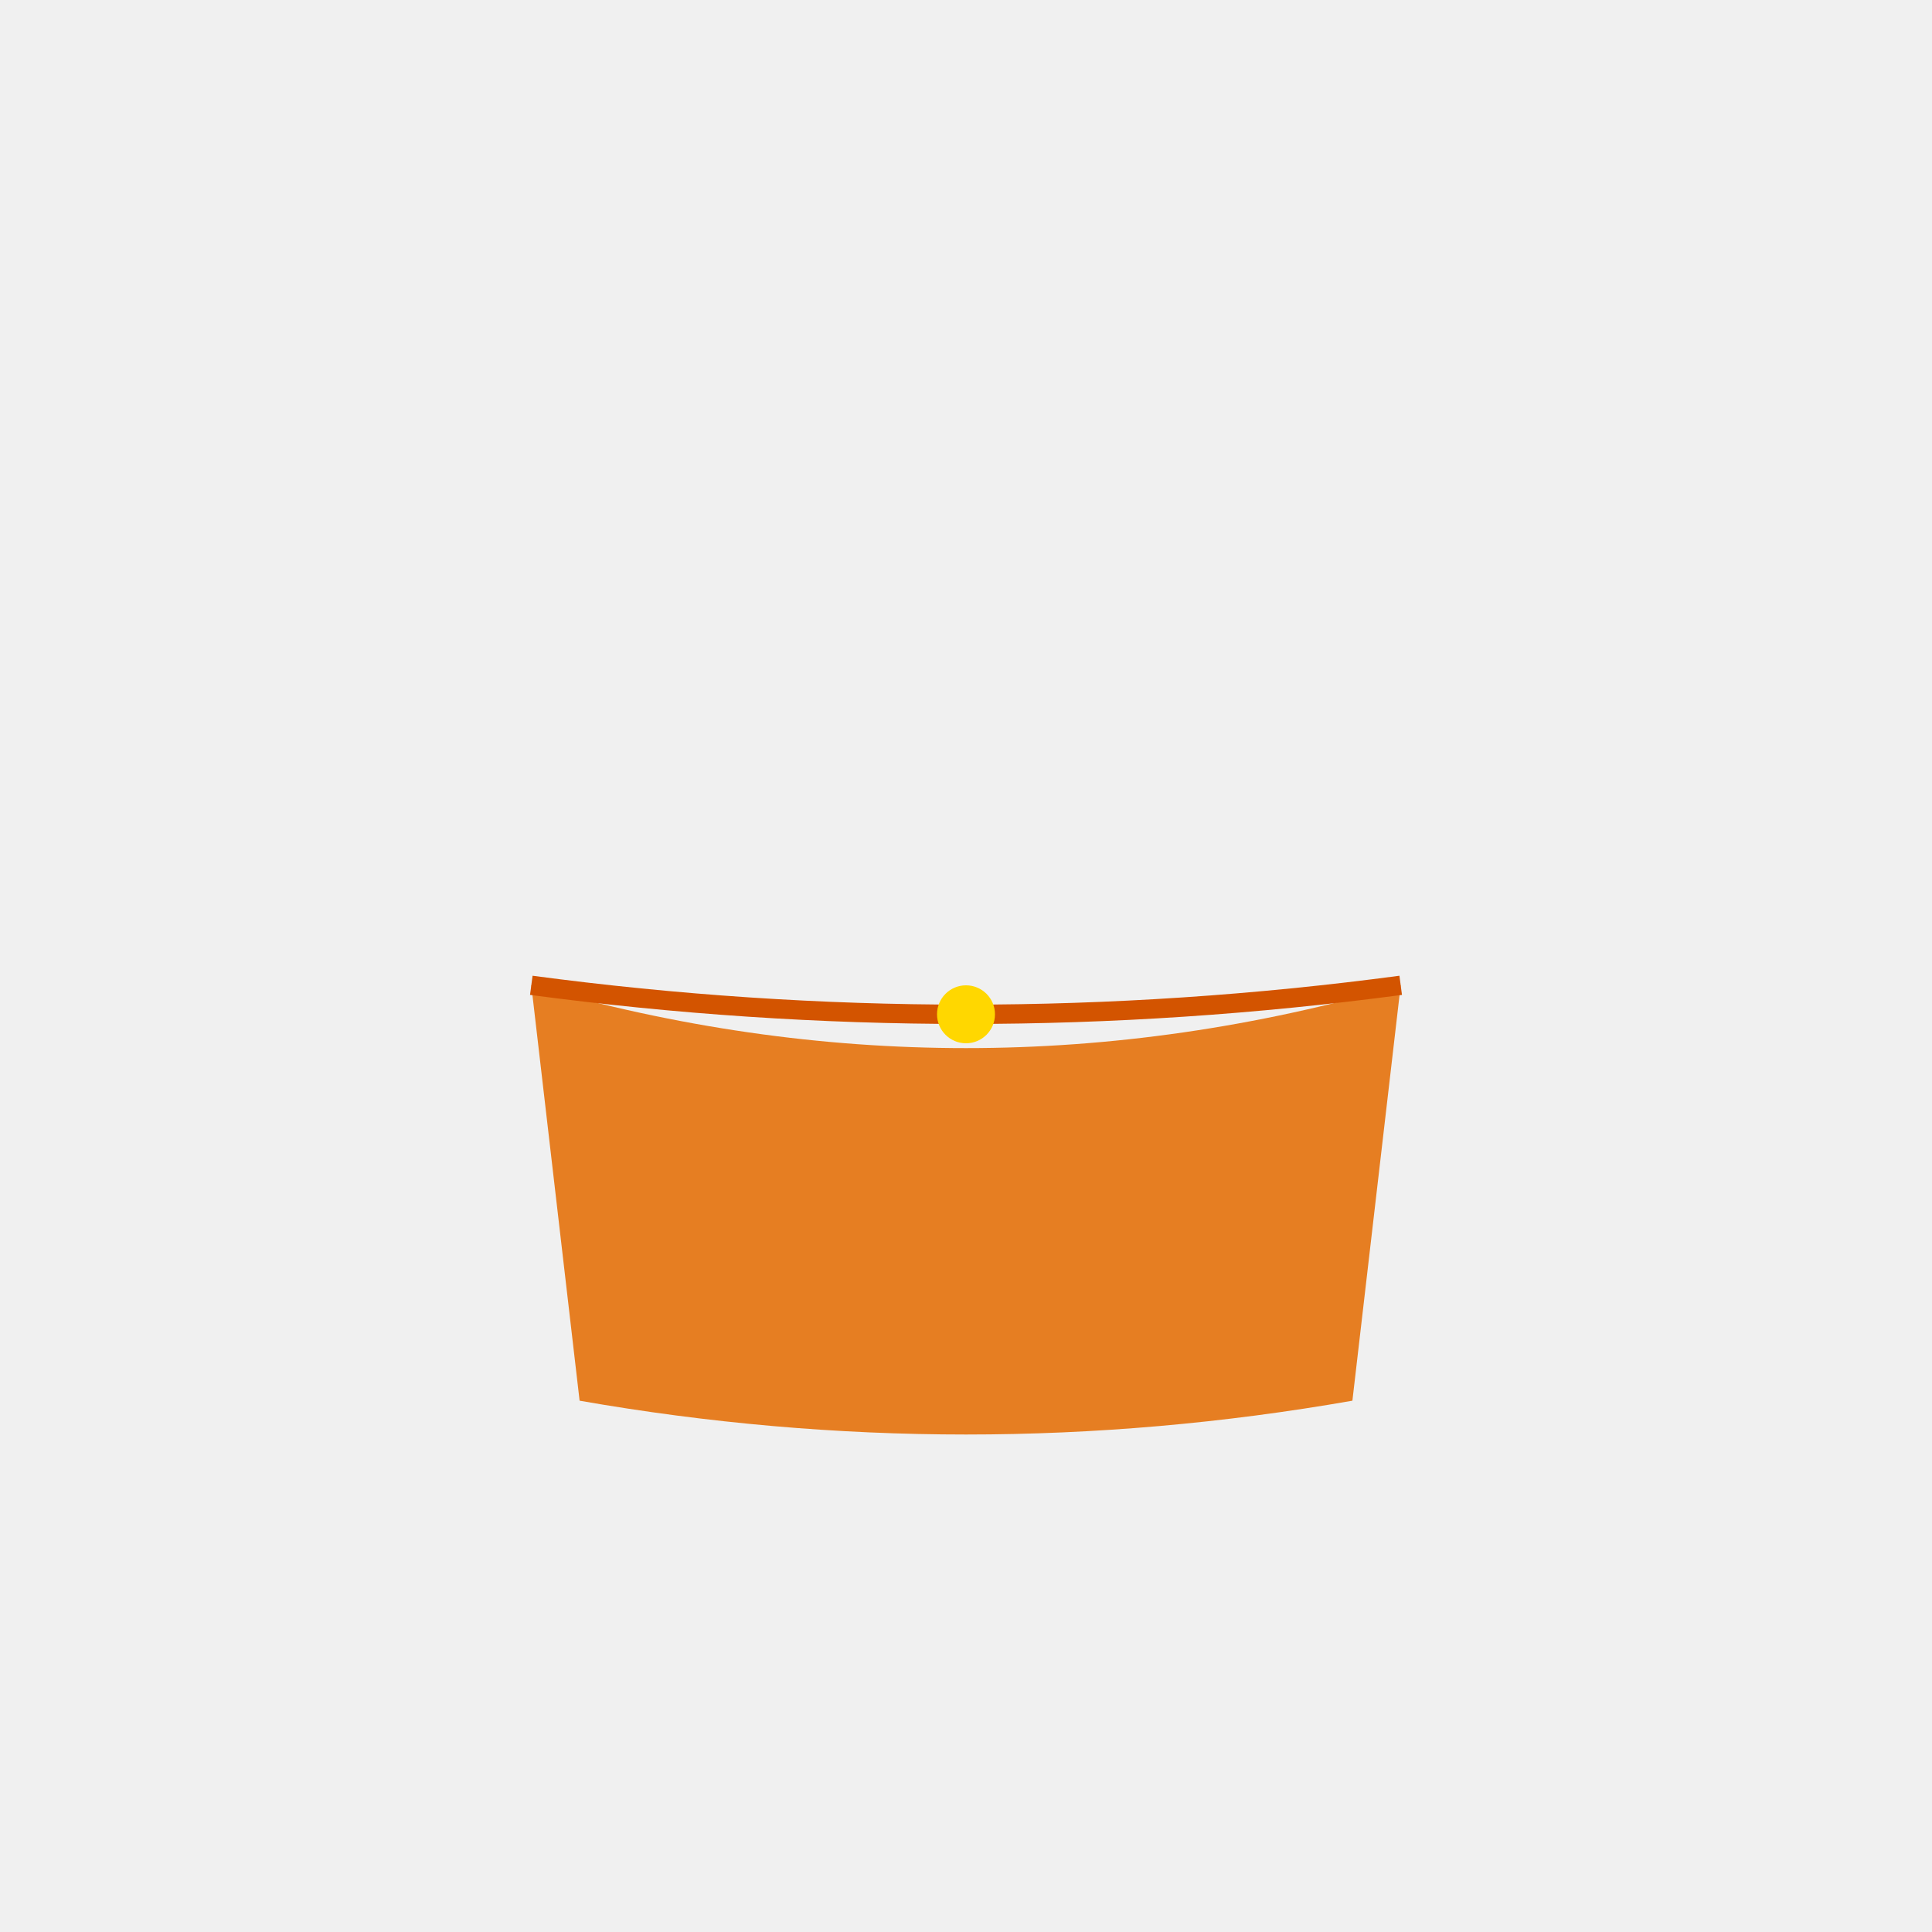
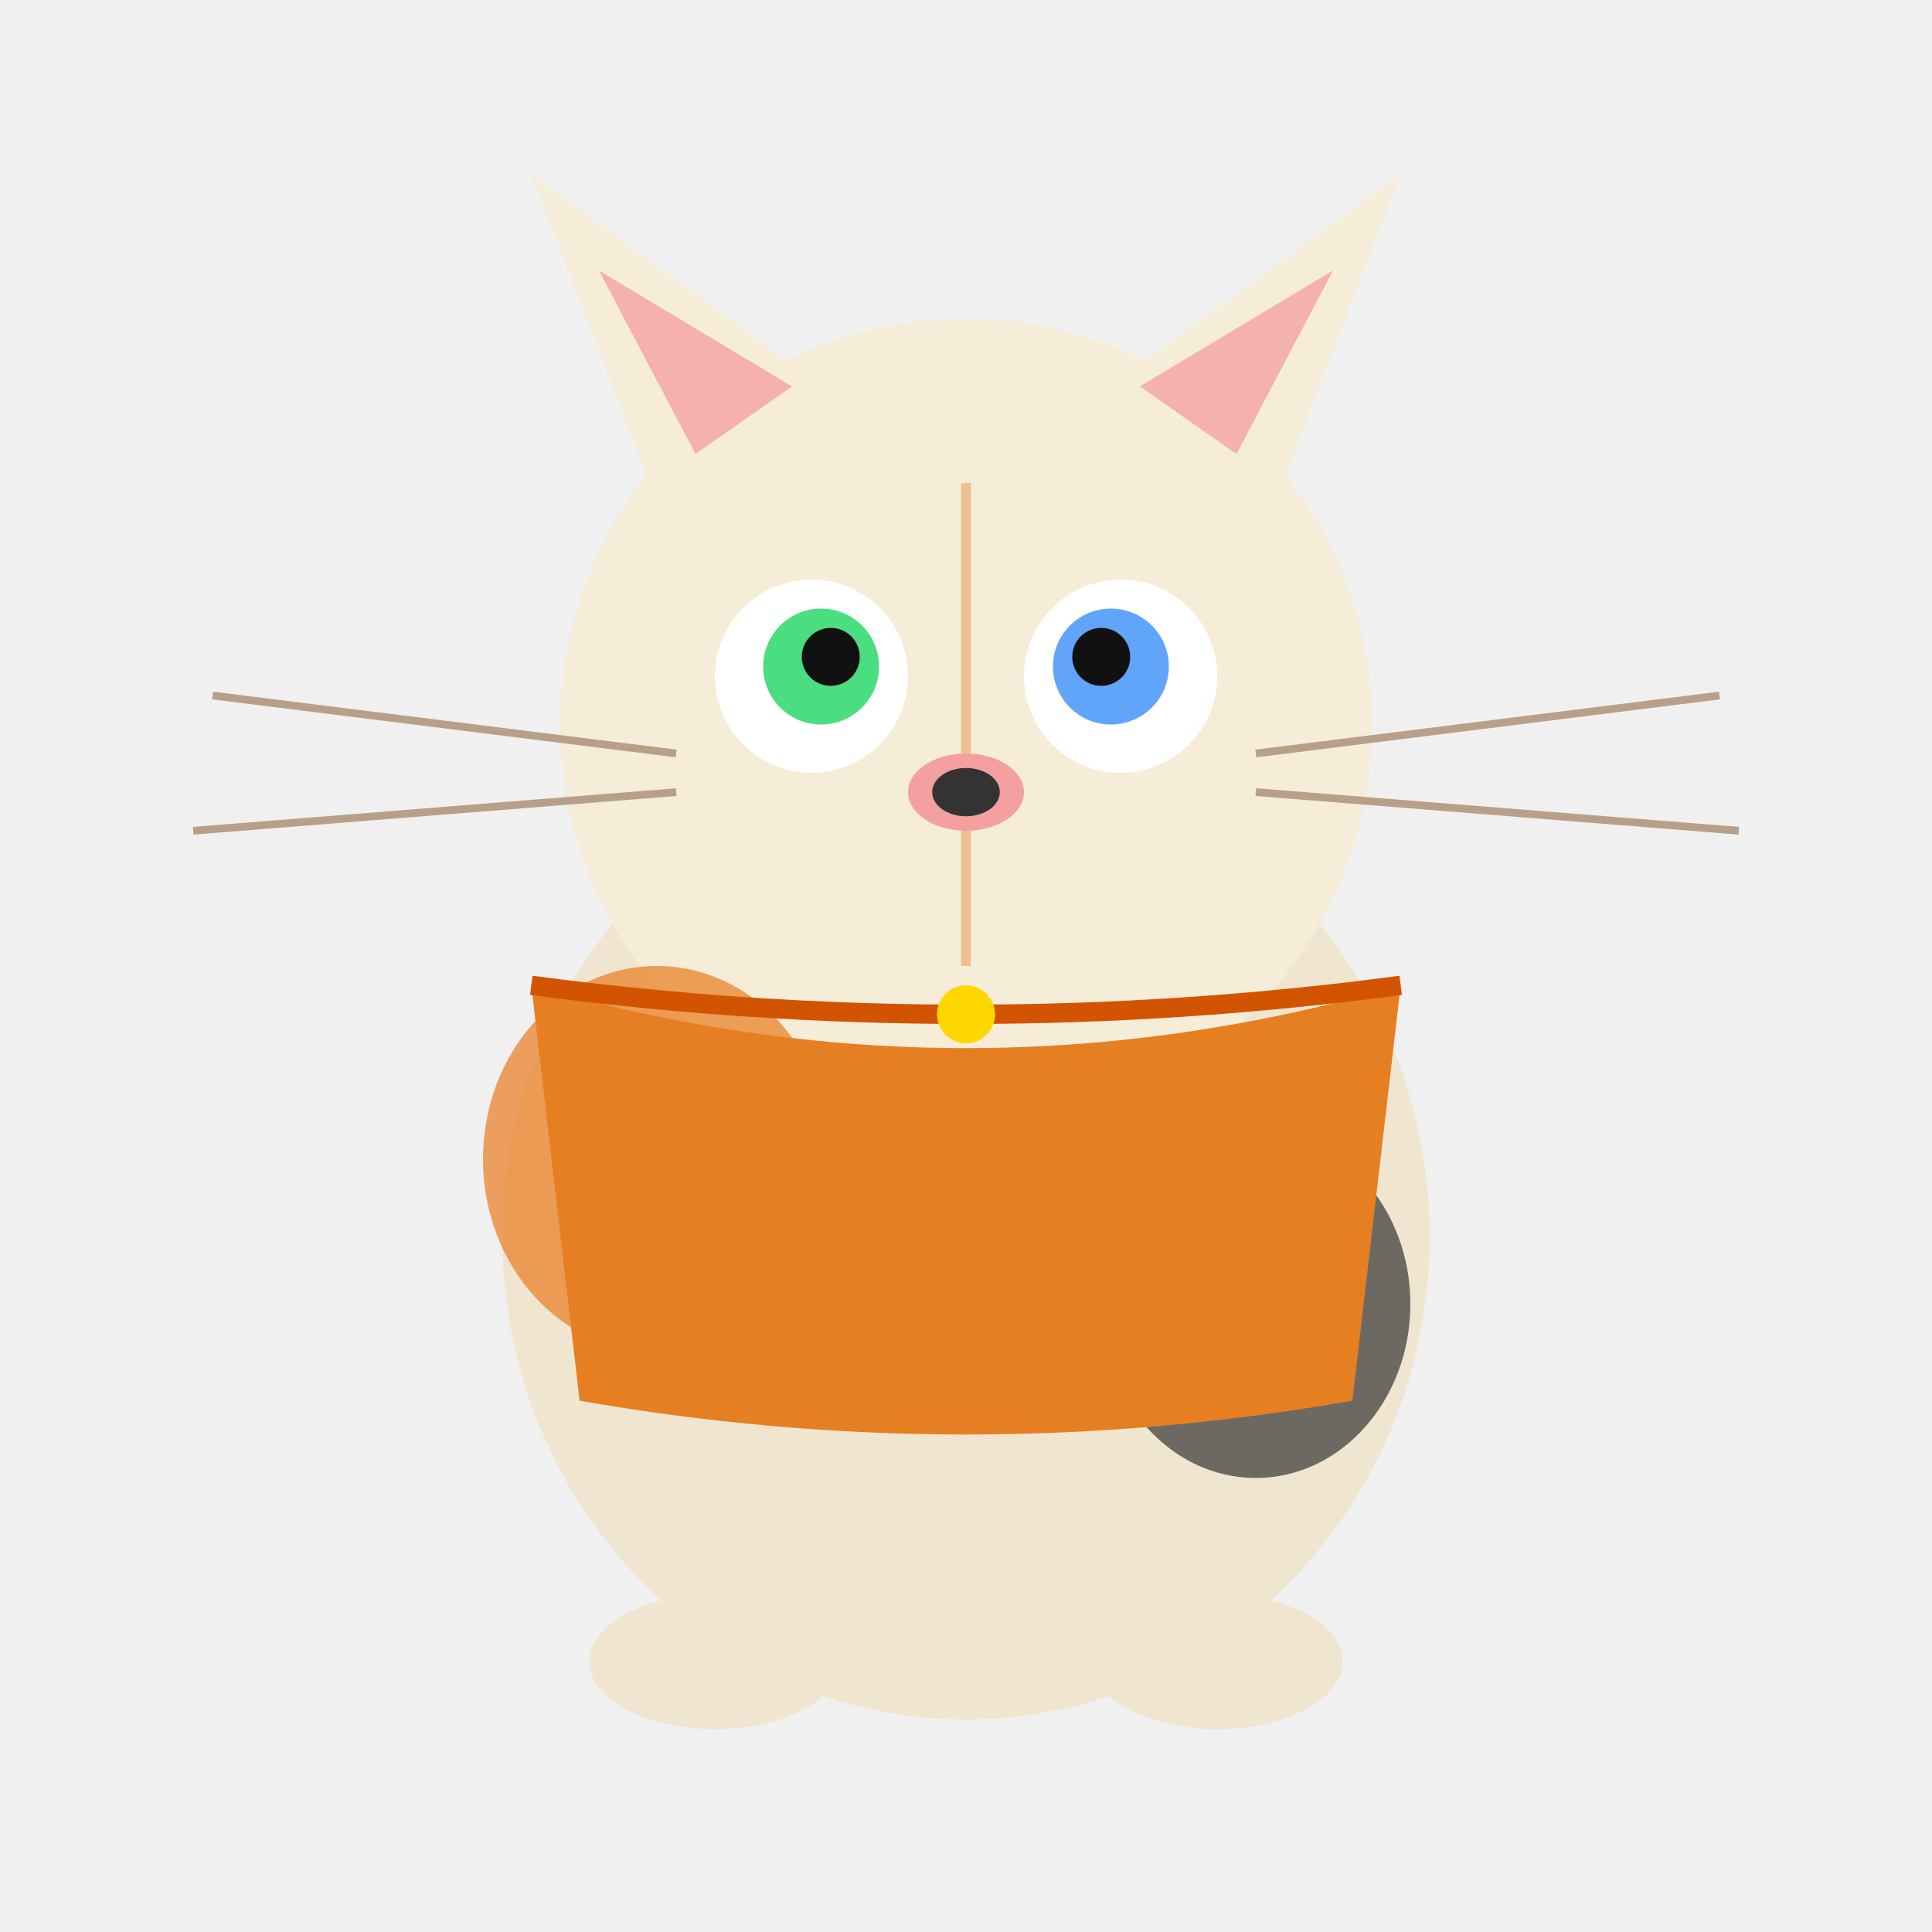
<svg xmlns="http://www.w3.org/2000/svg" viewBox="0 0 200 200">
+   <ellipse cx="100" cy="128" rx="48" ry="50" fill="#f0e6d0" />
+   <circle cx="100" cy="75" r="42" fill="#f5edd8" />
+   <polygon points="68,52 55,18 85,40" fill="#f5edd8" />
+   <polygon points="132,52 145,18 115,40" fill="#f5edd8" />
+   <polygon points="72,47 62,28 82,40" fill="#f5b0b0" />
+   <polygon points="128,47 138,28 118,40" fill="#f5b0b0" />
+   <ellipse cx="68" cy="120" rx="18" ry="20" fill="#e87a20" opacity="0.7" />
+   <ellipse cx="130" cy="135" rx="16" ry="18" fill="#333" opacity="0.7" />
+   <circle cx="84" cy="70" r="10" fill="#fff" />
+   <circle cx="116" cy="70" r="10" fill="#fff" />
+   <circle cx="85" cy="69" r="6" fill="#4ade80" />
+   <circle cx="115" cy="69" r="6" fill="#60a5fa" />
+   <circle cx="86" cy="68" r="3" fill="#111" />
+   <circle cx="114" cy="68" r="3" fill="#111" />
+   <path d="M100,50 L100,100" stroke="#e87a20" stroke-width="1" opacity="0.4" />
+   <ellipse cx="100" cy="82" rx="6" ry="4" fill="#f5a0a0" />
+   <ellipse cx="100" cy="82" rx="3.5" ry="2.5" fill="#333" />
+   <line x1="70" y1="78" x2="22" y2="72" stroke="#b8a088" stroke-width="0.8" />
+   <line x1="70" y1="82" x2="20" y2="86" stroke="#b8a088" stroke-width="0.8" />
+   <line x1="130" y1="78" x2="178" y2="72" stroke="#b8a088" stroke-width="0.8" />
+   <line x1="130" y1="82" x2="180" y2="86" stroke="#b8a088" stroke-width="0.8" />
+   <ellipse cx="74" cy="172" rx="13" ry="7" fill="#f0e6d0" />
+   <ellipse cx="126" cy="172" rx="13" ry="7" fill="#f0e6d0" />
  <path d="M55,102 Q100,115 145,102 L140,145 Q100,152 60,145 Z" fill="#e67e22" />
  <path d="M55,102 Q100,108 145,102" fill="none" stroke="#d35400" stroke-width="2" />
  <circle cx="100" cy="105" r="3" fill="#ffd700" />
</svg>
